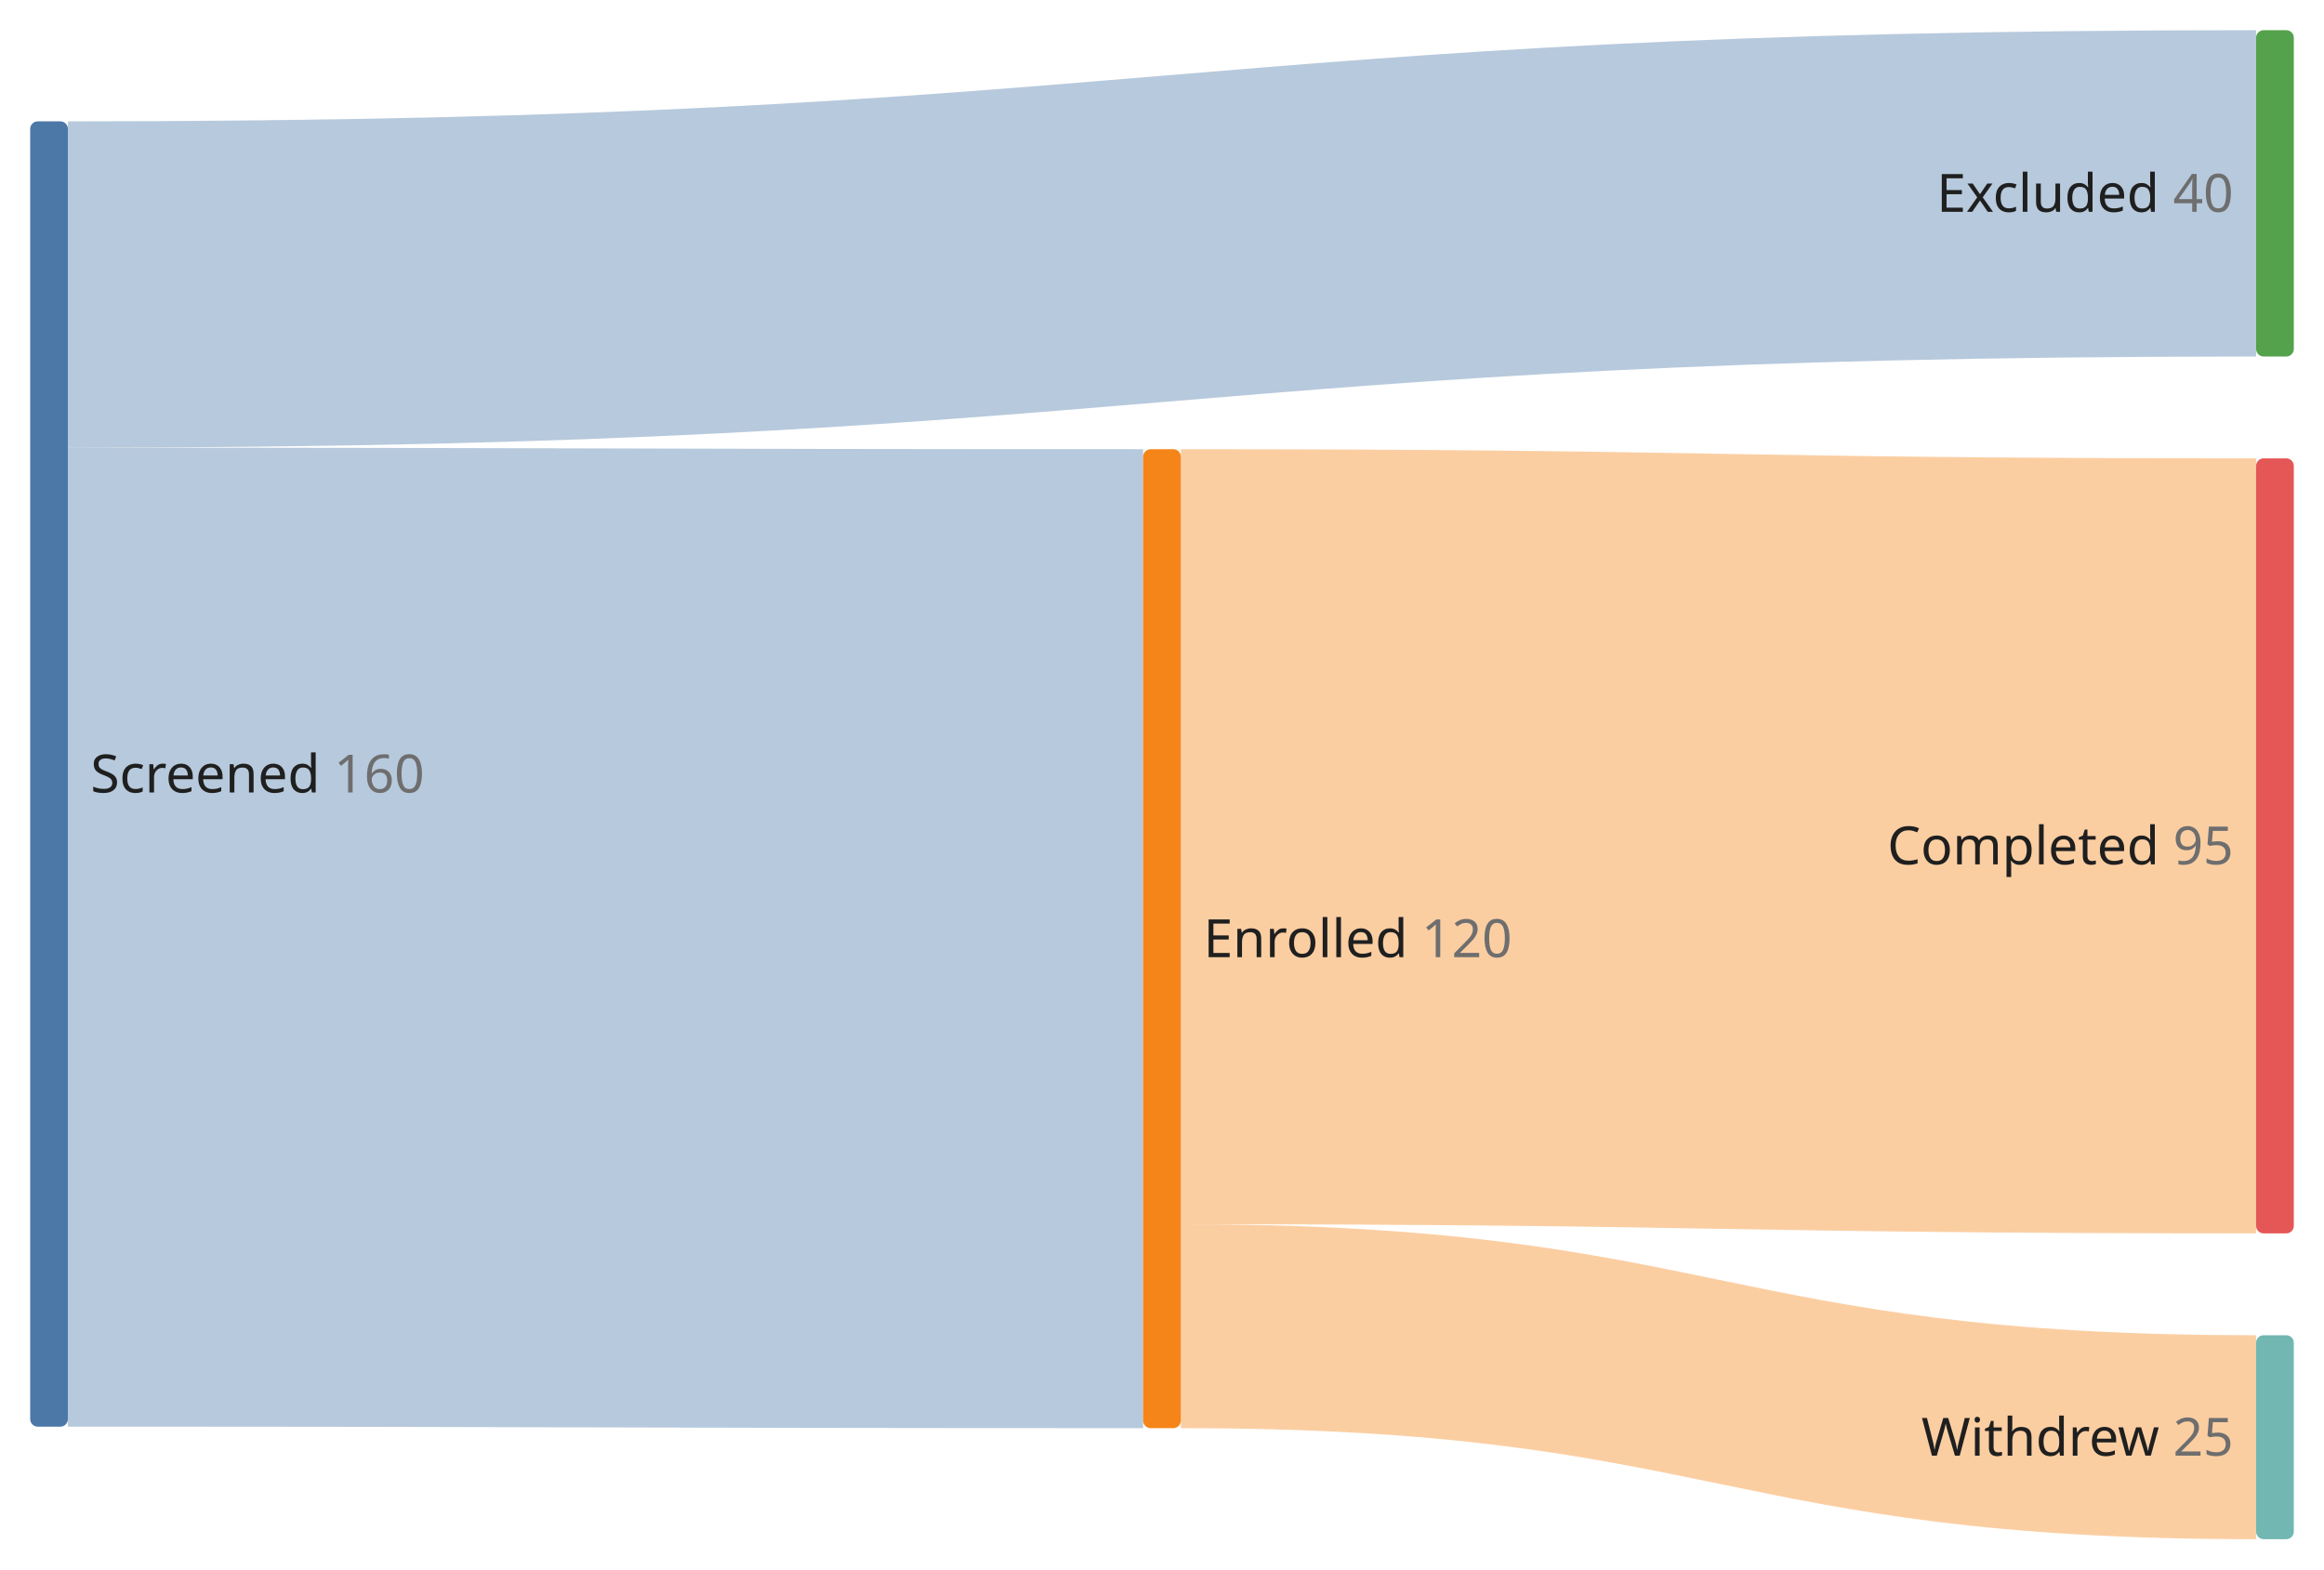
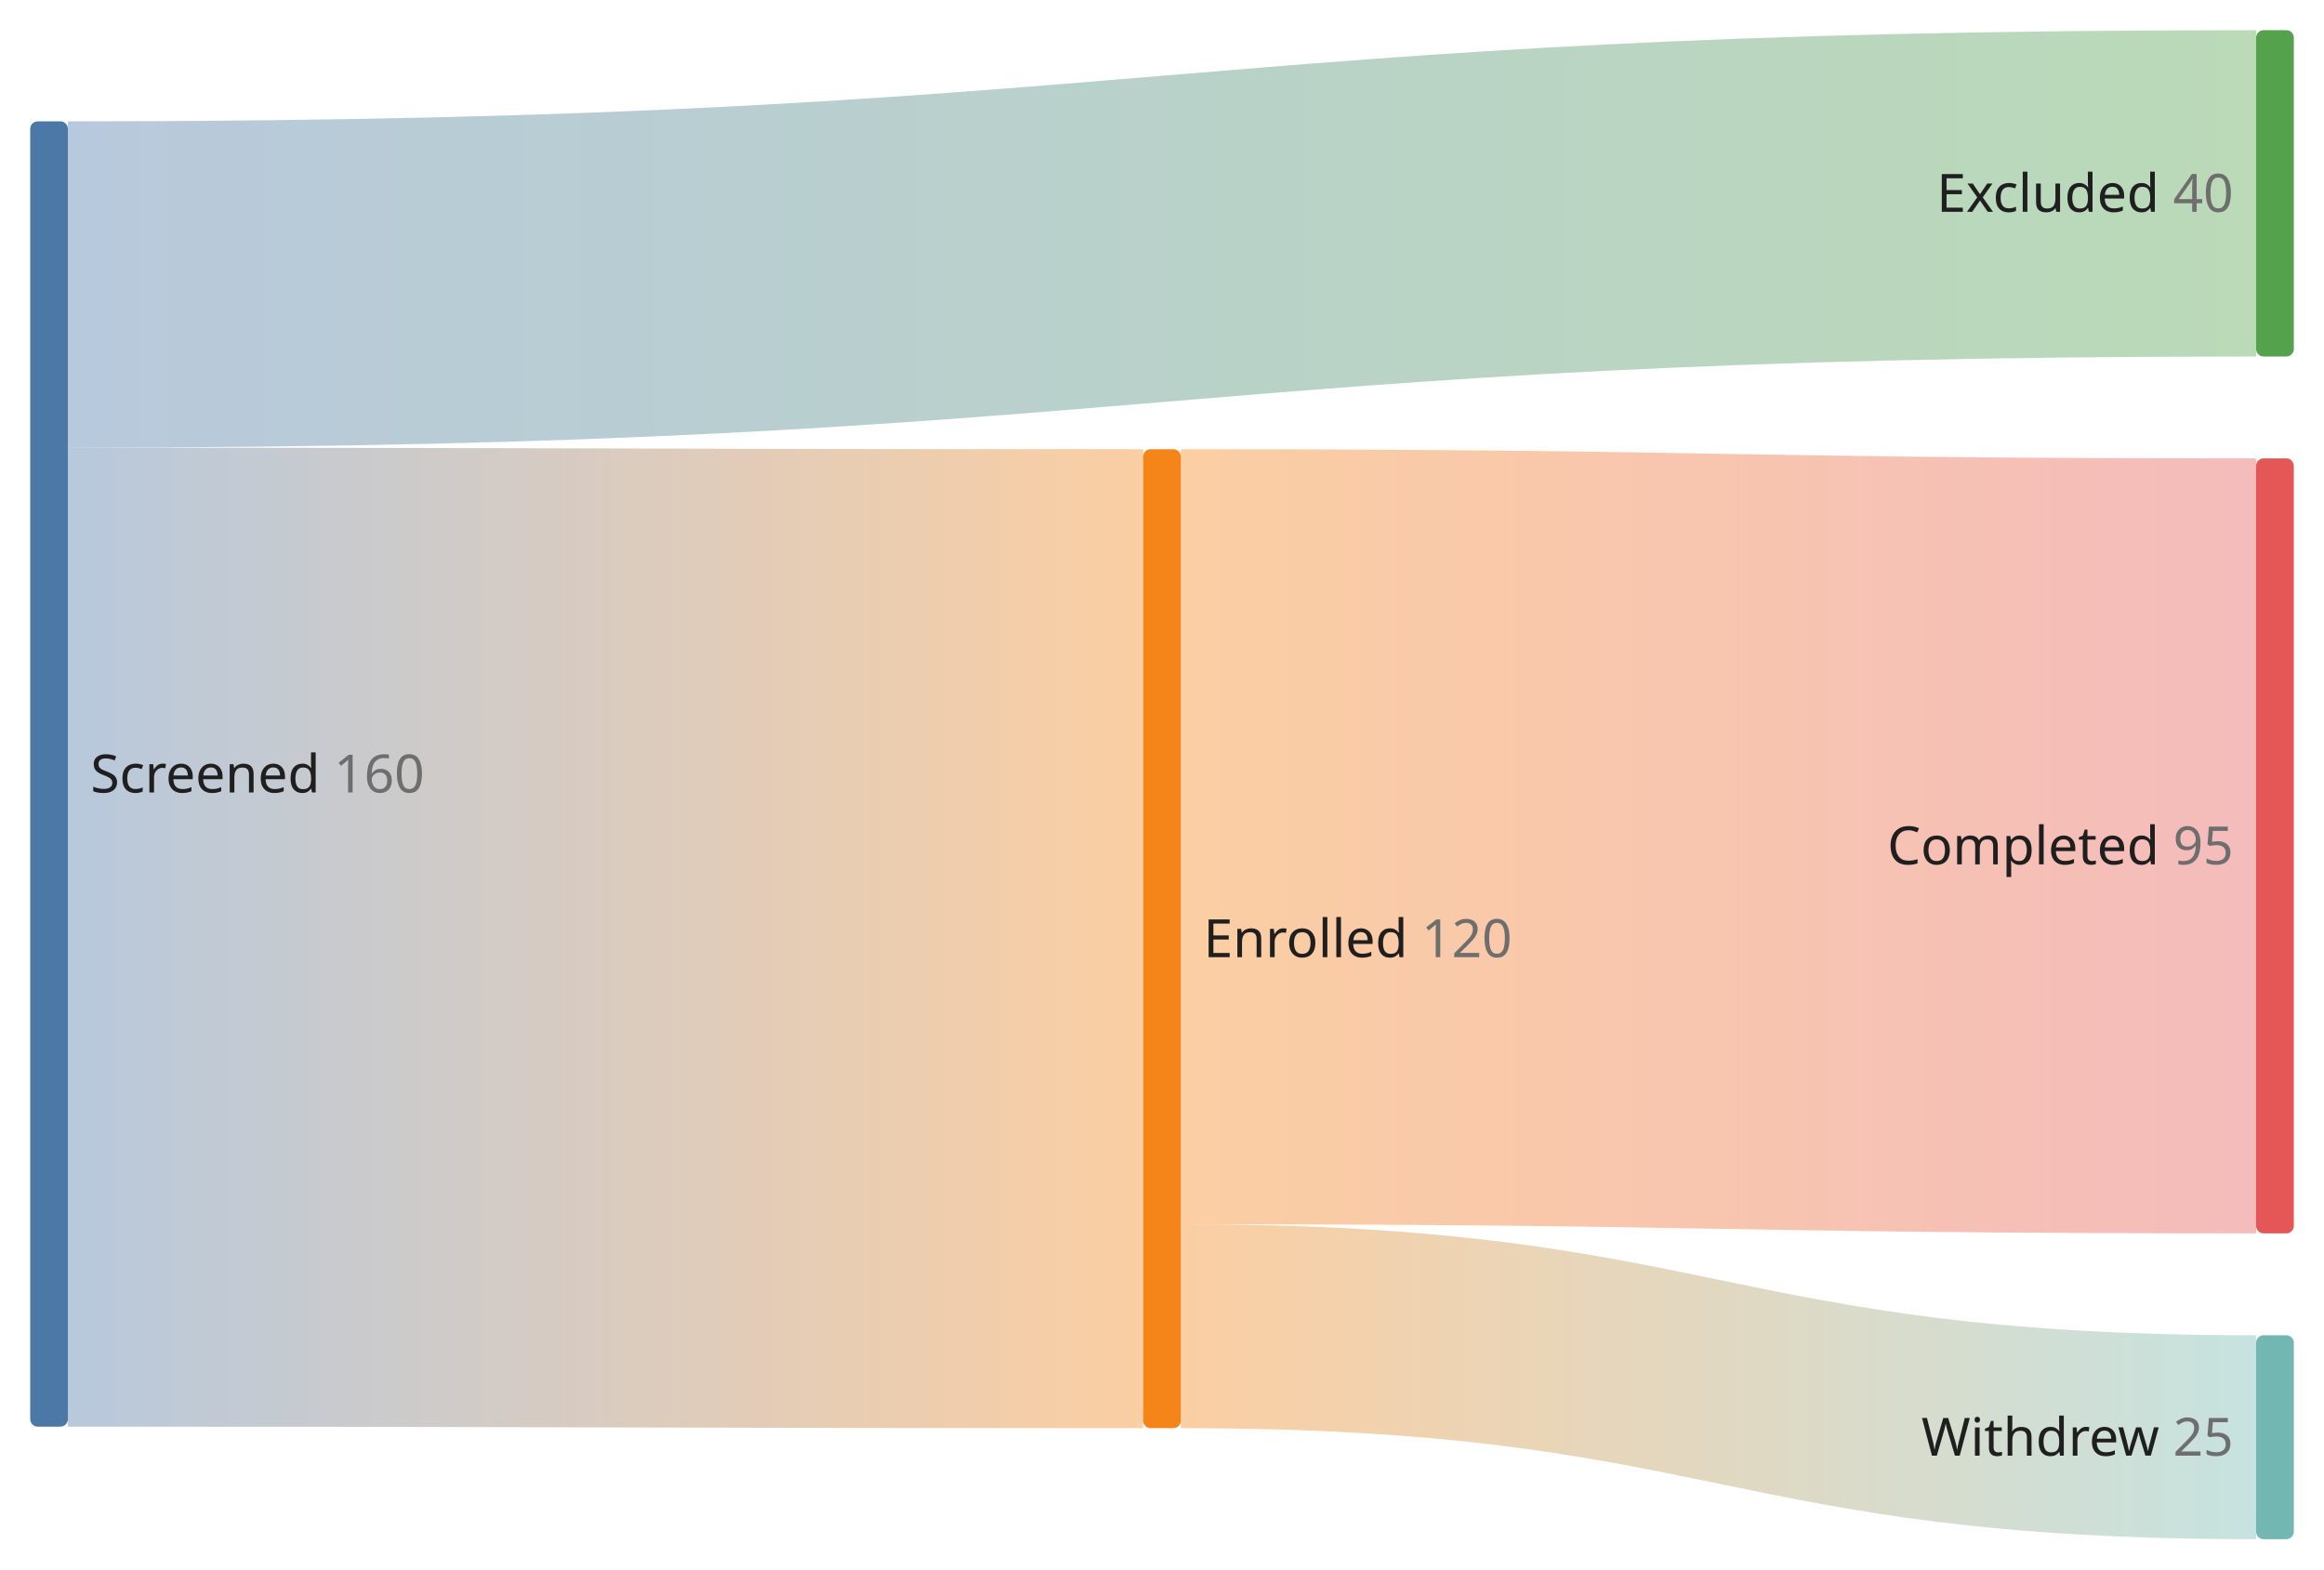
<svg xmlns="http://www.w3.org/2000/svg" class="pele pele-sankey" viewBox="0 0 616 416" width="616" height="416" style="max-width:100%;height:auto;--_bg:#fff;--_fg:#1f1f1f;--_m:#6e6e6e;--_l:#1f1f1f;--_s:#f3f3f3;--_a:#e6e6e6;--_b:#8a8a8a;--_c:#5b7bd5;color:#1f1f1f;--_fm:monospace;font:16px sans-serif;letter-spacing:normal;word-spacing:normal;text-transform:none;direction:ltr;font-family:sans-serif" fill="#1f1f1f" role="graphics-document document" aria-roledescription="sankey">
  <g transform="translate(8,8)">
+     <defs>
+       <linearGradient id="pele-f12c11c5-sankey-qlqzf51b0vo2l" gradientUnits="userSpaceOnUse" x1="10" x2="295">
+         <stop offset="0" stop-color="#4c78a8" />
+         <stop offset="1" stop-color="#f58518" />
+       </linearGradient>
+       <linearGradient id="pele-f12c11c5-sankey-1mslx6feh7l5p" gradientUnits="userSpaceOnUse" x1="10" x2="590">
+         <stop offset="0" stop-color="#4c78a8" />
+         <stop offset="1" stop-color="#54a24b" />
+       </linearGradient>
+       <linearGradient id="pele-f12c11c5-sankey-j8omxi1gy5q06" gradientUnits="userSpaceOnUse" x1="305" x2="590">
+         <stop offset="0" stop-color="#f58518" />
+         <stop offset="1" stop-color="#e45756" />
+       </linearGradient>
+       <linearGradient id="pele-f12c11c5-sankey-oxwff5pev6tp" gradientUnits="userSpaceOnUse" x1="305" x2="590">
+         <stop offset="0" stop-color="#f58518" />
+         <stop offset="1" stop-color="#72b7b2" />
+       </linearGradient>
+     </defs>
    <g class="pele-sankey-links" fill-opacity="0.4">
-       <path class="pele-sankey-link" data-id="Screened-&gt;Enrolled" d="M10,110.67C152.5,110.67 152.5,111.07 295,111.07L295,370.57C152.5,370.57 152.5,370.17 10,370.17Z" fill="#4c78a8" />
-       <path class="pele-sankey-link" data-id="Screened-&gt;Excluded" d="M10,24.17C300,24.17 300,0 590,0L590,86.5C300,86.5 300,110.67 10,110.67Z" fill="#4c78a8" />
-       <path class="pele-sankey-link" data-id="Enrolled-&gt;Completed" d="M305,111.07C447.5,111.07 447.5,113.5 590,113.5L590,318.94C447.5,318.94 447.5,316.51 305,316.51Z" fill="#f58518" />
-       <path class="pele-sankey-link" data-id="Enrolled-&gt;Withdrew" d="M305,316.51C447.5,316.51 447.5,345.94 590,345.94L590,400C447.5,400 447.5,370.57 305,370.57Z" fill="#f58518" />
+       <path class="pele-sankey-link" data-id="Screened-&gt;Enrolled" d="M10,110.67C152.5,110.67 152.5,111.07 295,111.07L295,370.57C152.5,370.57 152.5,370.17 10,370.17Z" fill="url(#pele-f12c11c5-sankey-qlqzf51b0vo2l) #4c78a8" />
+       <path class="pele-sankey-link" data-id="Screened-&gt;Excluded" d="M10,24.17C300,24.17 300,0 590,0L590,86.5C300,86.5 300,110.67 10,110.67Z" fill="url(#pele-f12c11c5-sankey-1mslx6feh7l5p) #4c78a8" />
+       <path class="pele-sankey-link" data-id="Enrolled-&gt;Completed" d="M305,111.07C447.5,111.07 447.5,113.5 590,113.5L590,318.94C447.5,318.94 447.5,316.51 305,316.51Z" fill="url(#pele-f12c11c5-sankey-j8omxi1gy5q06) #f58518" />
+       <path class="pele-sankey-link" data-id="Enrolled-&gt;Withdrew" d="M305,316.51C447.5,316.51 447.5,345.94 590,345.94L590,400C447.5,400 447.5,370.57 305,370.57Z" fill="url(#pele-f12c11c5-sankey-oxwff5pev6tp) #f58518" />
    </g>
    <g class="pele-sankey-nodes">
      <rect class="pele-sankey-node" data-id="Screened" x="0" y="24.17" width="10" height="346" rx="2" fill="#4c78a8" />
      <rect class="pele-sankey-node" data-id="Enrolled" x="295" y="111.07" width="10" height="259.5" rx="2" fill="#f58518" />
      <rect class="pele-sankey-node" data-id="Excluded" x="590" y="0" width="10" height="86.5" rx="2" fill="#54a24b" />
      <rect class="pele-sankey-node" data-id="Completed" x="590" y="113.5" width="10" height="205.44" rx="2" fill="#e45756" />
      <rect class="pele-sankey-node" data-id="Withdrew" x="590" y="345.94" width="10" height="54.06" rx="2" fill="#72b7b2" />
    </g>
    <g class="pele-labels" font-size="14">
      <g class="pele-label" data-id="Screened">
        <text x="16" y="202.07" text-anchor="start">Screened <tspan class="pele-sankey-value" fill="#6e6e6e">160</tspan>
        </text>
      </g>
      <g class="pele-label" data-id="Enrolled">
        <text x="311" y="245.72" text-anchor="start">Enrolled <tspan class="pele-sankey-value" fill="#6e6e6e">120</tspan>
        </text>
      </g>
      <g class="pele-label" data-id="Excluded">
        <text x="584" y="48.15" text-anchor="end">Excluded <tspan class="pele-sankey-value" fill="#6e6e6e">40</tspan>
        </text>
      </g>
      <g class="pele-label" data-id="Completed">
        <text x="584" y="221.12" text-anchor="end">Completed <tspan class="pele-sankey-value" fill="#6e6e6e">95</tspan>
        </text>
      </g>
      <g class="pele-label" data-id="Withdrew">
        <text x="584" y="377.87" text-anchor="end">Withdrew <tspan class="pele-sankey-value" fill="#6e6e6e">25</tspan>
        </text>
      </g>
    </g>
  </g>
</svg>
